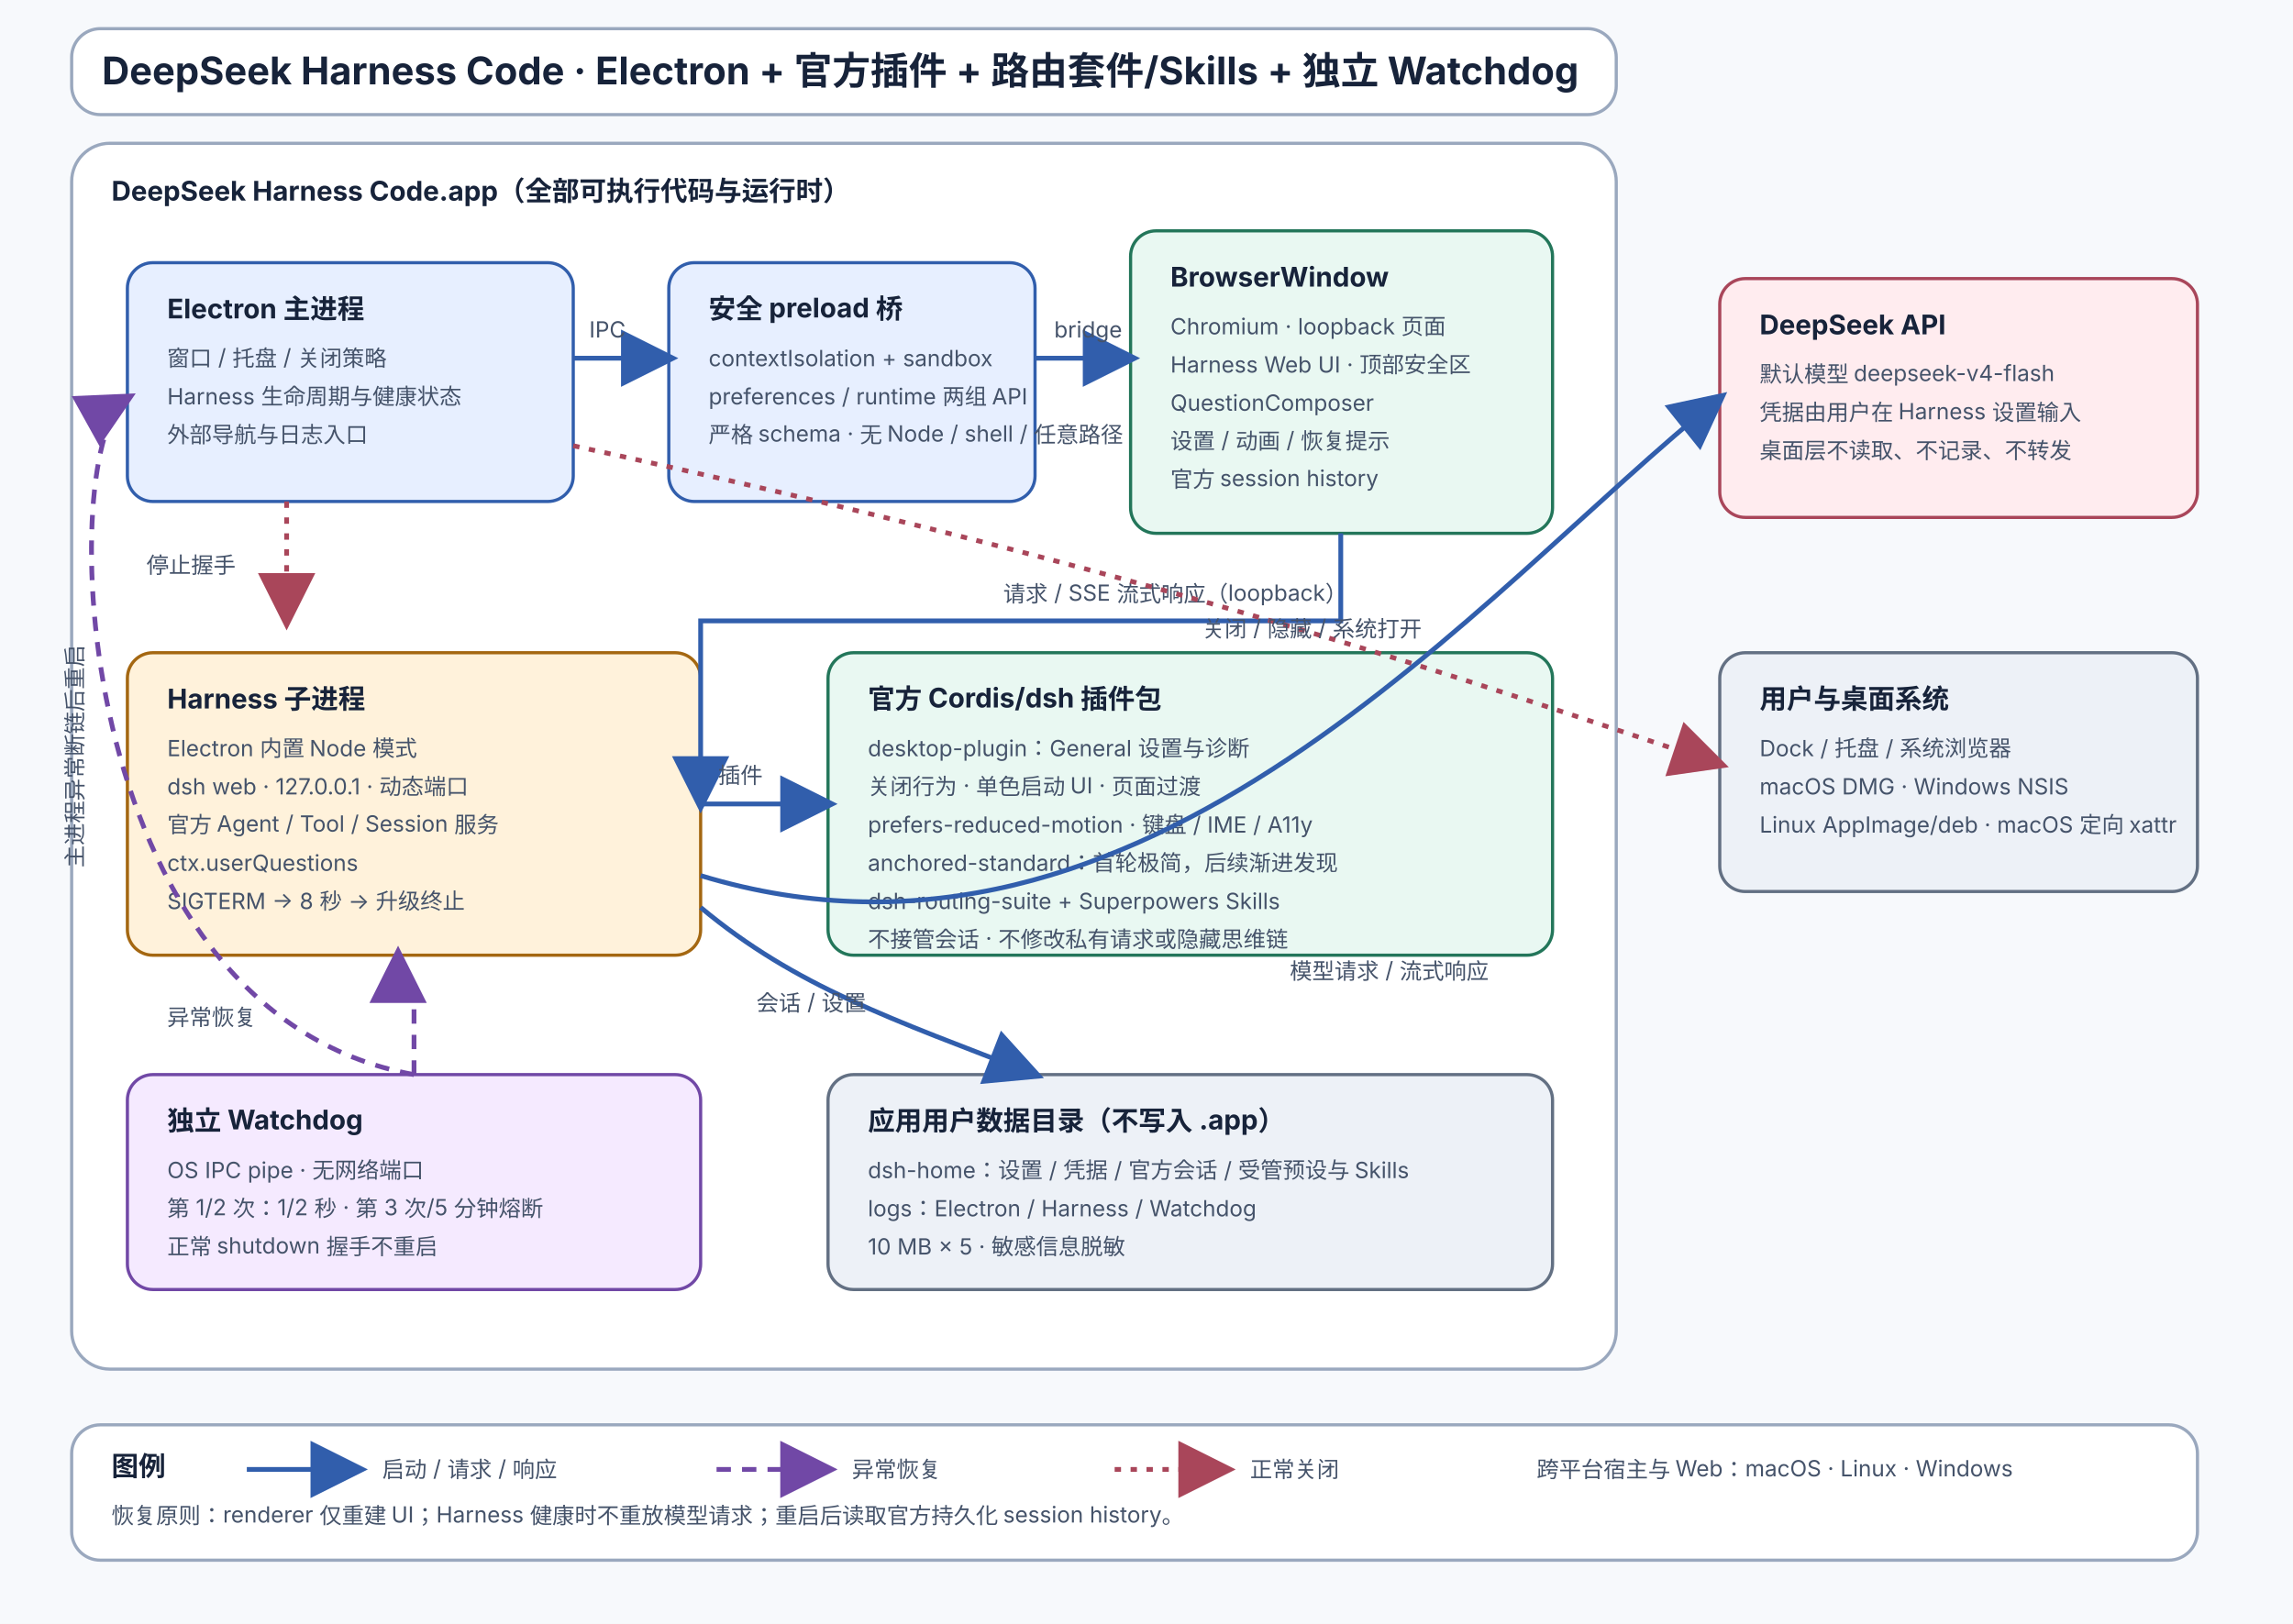
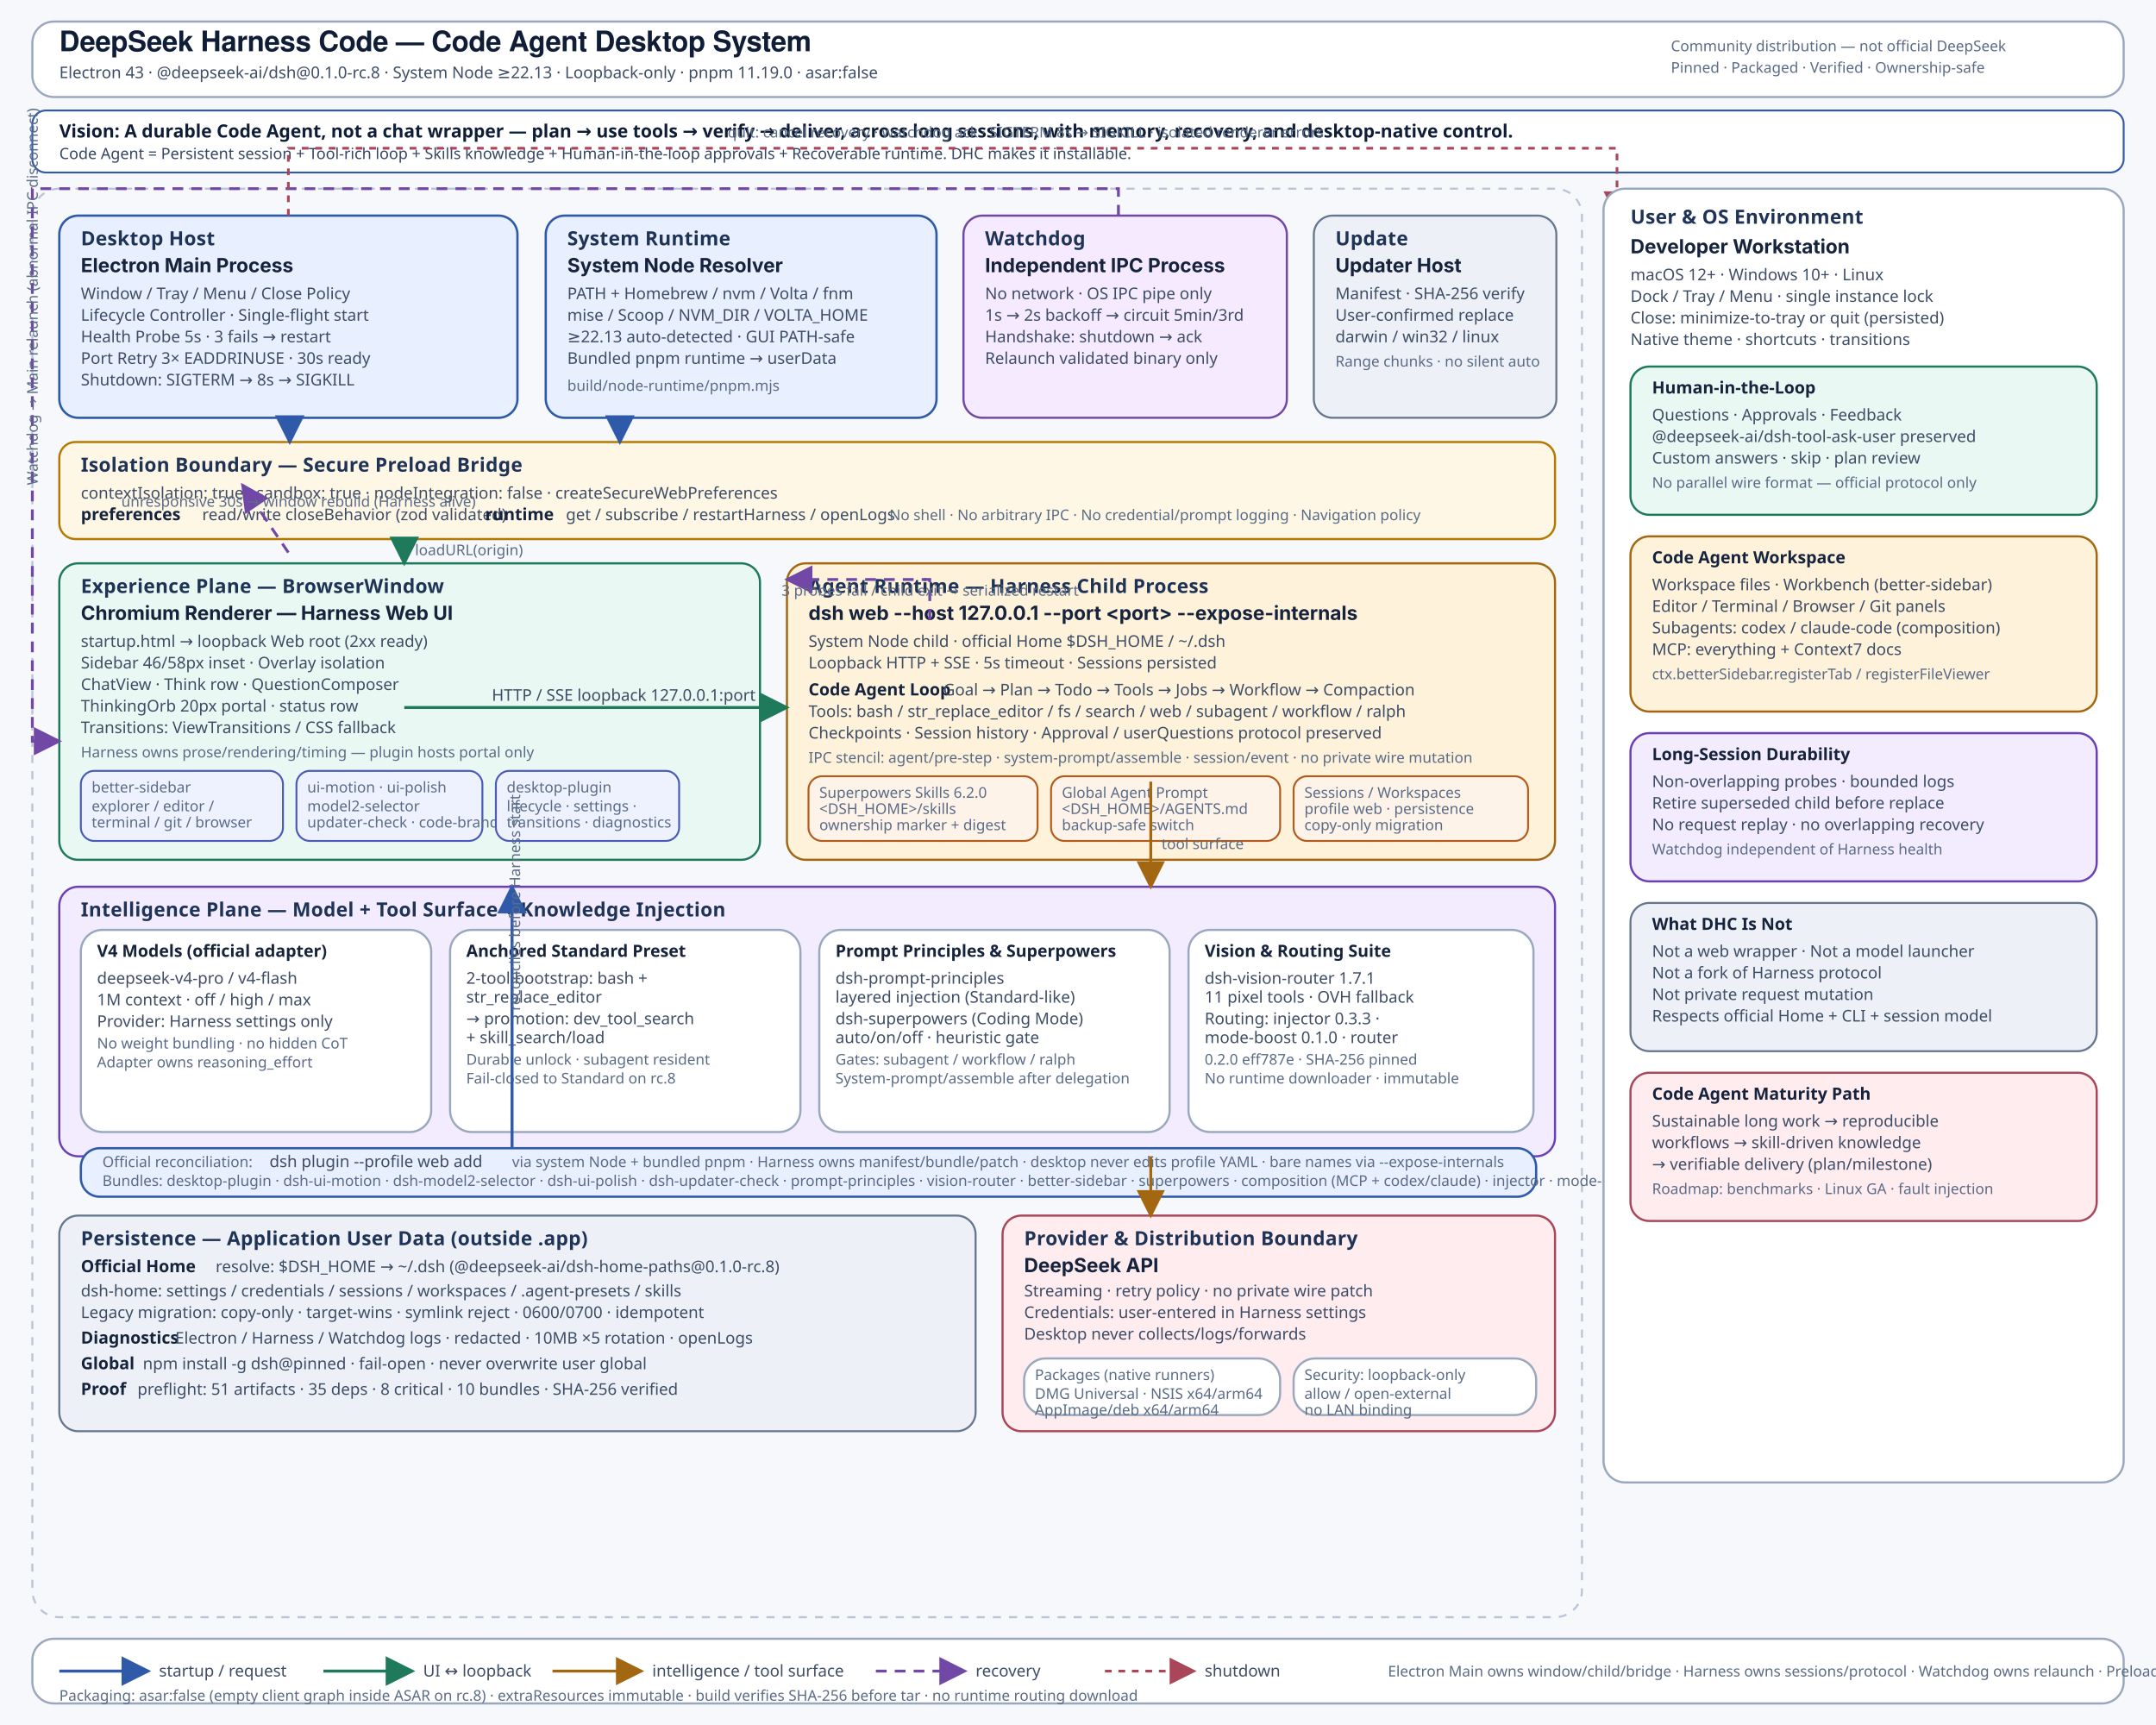
- <svg xmlns="http://www.w3.org/2000/svg" width="1440" height="1020" viewBox="0 0 1440 1020" role="img" aria-labelledby="title desc">
+ <svg xmlns="http://www.w3.org/2000/svg" width="1600" height="1280" viewBox="0 0 1600 1280" role="img" aria-labelledby="title desc">
  <defs>
    <style>
      :root { color-scheme: light dark; }
-       .bg { fill: #f7f9fc; }
-       .zone { fill: #ffffff; stroke: #9aa8be; stroke-width: 2; }
-       .host { fill: #e7efff; stroke: #315eac; }
-       .web { fill: #e9f8f2; stroke: #23765a; }
-       .runtime { fill: #fff2db; stroke: #a46711; }
-       .guard { fill: #f5eaff; stroke: #7148a6; }
-       .external { fill: #ffecef; stroke: #a9465a; }
-       .store { fill: #edf1f7; stroke: #637083; }
-       .box { stroke-width: 2; rx: 16; }
-       .heading { fill: #17233a; font: 700 24px ui-sans-serif, system-ui, -apple-system, sans-serif; }
-       .label { fill: #17233a; font: 650 17px ui-sans-serif, system-ui, -apple-system, sans-serif; }
-       .small { fill: #45536a; font: 14px ui-sans-serif, system-ui, -apple-system, sans-serif; }
-       .flow { fill: none; stroke: #315eac; stroke-width: 3; marker-end: url(#arrow); }
-       .recover { fill: none; stroke: #7148a6; stroke-width: 3; stroke-dasharray: 9 7; marker-end: url(#arrow-purple); }
-       .shutdown { fill: none; stroke: #a9465a; stroke-width: 3; stroke-dasharray: 4 6; marker-end: url(#arrow-red); }
+       .bg { fill: #f6f8fb; }
+       .frame { fill: none; stroke: #b9c4d6; stroke-width: 1.5; stroke-dasharray: 6 6; rx: 20; }
+       .zone { fill: #ffffff; stroke: #9aa8be; stroke-width: 1.6; rx: 16; }
+       .host { fill: #e8efff; stroke: #2f5aaa; stroke-width: 1.7; rx: 14; }
+       .bridge { fill: #fff7e6; stroke: #b47a00; stroke-width: 1.6; rx: 12; }
+       .web { fill: #e9f8f2; stroke: #1e7a5a; stroke-width: 1.6; rx: 14; }
+       .runtime { fill: #fff2db; stroke: #a46711; stroke-width: 1.6; rx: 14; }
+       .intelligence { fill: #f3ecff; stroke: #6b3fb8; stroke-width: 1.6; rx: 14; }
+       .plugin { fill: #eef2ff; stroke: #4a5ab8; stroke-width: 1.4; rx: 10; }
+       .skill { fill: #fef3e8; stroke: #b45a1a; stroke-width: 1.4; rx: 10; }
+       .guard { fill: #f5eaff; stroke: #7148a6; stroke-width: 1.6; rx: 14; }
+       .data { fill: #edf1f7; stroke: #66768f; stroke-width: 1.5; rx: 14; }
+       .external { fill: #ffecef; stroke: #a9465a; stroke-width: 1.6; rx: 14; }
+       .accent { fill: #1a2a4a; }
+       .heading { fill: #0f1e36; font: 700 21px ui-sans-serif, system-ui, -apple-system, Segoe UI, Helvetica, Arial, sans-serif; letter-spacing: -0.2px; }
+       .subheading { fill: #1e3356; font: 700 14.5px ui-sans-serif, system-ui, sans-serif; letter-spacing: 0.2px; text-transform: uppercase; }
+       .label { fill: #16233d; font: 650 14.5px ui-sans-serif, system-ui, -apple-system, sans-serif; }
+       .label-sm { fill: #16233d; font: 600 12.5px ui-sans-serif, system-ui, sans-serif; }
+       .small { fill: #3d4d66; font: 12px ui-sans-serif, system-ui, sans-serif; }
+       .tiny { fill: #5a6b87; font: 11px ui-sans-serif, system-ui, sans-serif; }
+       .flow { fill: none; stroke: #2f5aaa; stroke-width: 2.2; marker-end: url(#arrow-blue); }
+       .flow-green { fill: none; stroke: #1e7a5a; stroke-width: 2.2; marker-end: url(#arrow-green); }
+       .flow-orange { fill: none; stroke: #a46711; stroke-width: 2.1; marker-end: url(#arrow-orange); }
+       .flow-purple { fill: none; stroke: #7148a6; stroke-width: 2.1; stroke-dasharray: 8 6; marker-end: url(#arrow-purple); }
+       .flow-red { fill: none; stroke: #a9465a; stroke-width: 2; stroke-dasharray: 5 5; marker-end: url(#arrow-red); }
+       .callout { fill: #ffffff; stroke: #2f5aaa; stroke-width: 1.4; rx: 10; }
+       .vision { fill: #0f1e36; font: 700 13.5px ui-sans-serif, system-ui, sans-serif; }
+       .vision-small { fill: #344663; font: 11.5px ui-sans-serif, system-ui, sans-serif; }
      @media (prefers-color-scheme: dark) {
-         .bg { fill: #111827; }
-         .zone { fill: #172033; stroke: #6f7d94; }
-         .host { fill: #1d3763; stroke: #86aef4; }
-         .web { fill: #173e34; stroke: #6fd0ac; }
-         .runtime { fill: #4b3517; stroke: #f0bb62; }
-         .guard { fill: #39234d; stroke: #c59aed; }
-         .external { fill: #4c2430; stroke: #f28da2; }
-         .store { fill: #293448; stroke: #9aa8be; }
-         .heading, .label { fill: #f2f6ff; }
-         .small { fill: #c5d0e3; }
+         .bg { fill: #0f172a; }
+         .frame { stroke: #3a4a66; }
+         .zone { fill: #172033; stroke: #5a6d8a; }
+         .host { fill: #1c345e; stroke: #8bb0f0; }
+         .bridge { fill: #3a2e12; stroke: #e0a82e; }
+         .web { fill: #163a30; stroke: #5fd0a8; }
+         .runtime { fill: #3f2f10; stroke: #f0bb62; }
+         .intelligence { fill: #2e2250; stroke: #b99af0; }
+         .plugin { fill: #212c5a; stroke: #9aa6f0; }
+         .skill { fill: #3a2312; stroke: #eea86a; }
+         .guard { fill: #2f1f45; stroke: #c49af0; }
+         .data { fill: #223049; stroke: #9aa8be; }
+         .external { fill: #40202a; stroke: #f0a0b0; }
+         .heading, .label, .label-sm, .accent, .vision { fill: #eef4ff; }
+         .subheading { fill: #c8d6f0; }
+         .small, .tiny, .vision-small { fill: #c2cfe6; }
+         .callout { fill: #1a2742; stroke: #8bb0f0; }
      }
    </style>
-     <marker id="arrow" markerWidth="12" markerHeight="12" refX="10" refY="6" orient="auto">
-       <path d="M0 0 L12 6 L0 12 Z" fill="#315eac" />
-     </marker>
-     <marker id="arrow-purple" markerWidth="12" markerHeight="12" refX="10" refY="6" orient="auto">
-       <path d="M0 0 L12 6 L0 12 Z" fill="#7148a6" />
-     </marker>
-     <marker id="arrow-red" markerWidth="12" markerHeight="12" refX="10" refY="6" orient="auto">
-       <path d="M0 0 L12 6 L0 12 Z" fill="#a9465a" />
+     <marker id="arrow-blue" markerWidth="10" markerHeight="10" refX="9" refY="5" orient="auto">
+       <path d="M0 0 L10 5 L0 10 Z" fill="#2f5aaa" />
+     </marker>
+     <marker id="arrow-green" markerWidth="10" markerHeight="10" refX="9" refY="5" orient="auto">
+       <path d="M0 0 L10 5 L0 10 Z" fill="#1e7a5a" />
+     </marker>
+     <marker id="arrow-orange" markerWidth="10" markerHeight="10" refX="9" refY="5" orient="auto">
+       <path d="M0 0 L10 5 L0 10 Z" fill="#a46711" />
+     </marker>
+     <marker id="arrow-purple" markerWidth="10" markerHeight="10" refX="9" refY="5" orient="auto">
+       <path d="M0 0 L10 5 L0 10 Z" fill="#7148a6" />
+     </marker>
+     <marker id="arrow-red" markerWidth="10" markerHeight="10" refX="9" refY="5" orient="auto">
+       <path d="M0 0 L10 5 L0 10 Z" fill="#a9465a" />
    </marker>
  </defs>
-   <rect class="bg" width="1440" height="1020" />
-   <rect class="zone" x="45" y="18" width="970" height="54" rx="18" />
-   <text class="heading" x="64" y="53">DeepSeek Harness Code · Electron + 官方插件 + 路由套件/Skills + 独立 Watchdog</text>
-   <rect class="zone" x="45" y="90" width="970" height="770" rx="24" />
-   <text class="label" x="70" y="126">DeepSeek Harness Code.app（全部可执行代码与运行时）</text>
-   <rect class="host box" x="80" y="165" width="280" height="150" />
-   <text class="label" x="105" y="200">Electron 主进程</text>
-   <text class="small" x="105" y="230">窗口 / 托盘 / 关闭策略</text>
-   <text class="small" x="105" y="254">Harness 生命周期与健康状态</text>
-   <text class="small" x="105" y="278">外部导航与日志入口</text>
-   <rect class="host box" x="420" y="165" width="230" height="150" />
-   <text class="label" x="445" y="200">安全 preload 桥</text>
-   <text class="small" x="445" y="230">contextIsolation + sandbox</text>
-   <text class="small" x="445" y="254">preferences / runtime 两组 API</text>
-   <text class="small" x="445" y="278">严格 schema · 无 Node / shell / 任意路径</text>
-   <rect class="web box" x="710" y="145" width="265" height="190" />
-   <text class="label" x="735" y="180">BrowserWindow</text>
-   <text class="small" x="735" y="210">Chromium · loopback 页面</text>
-   <text class="small" x="735" y="234">Harness Web UI · 顶部安全区</text>
-   <text class="small" x="735" y="258">QuestionComposer</text>
-   <text class="small" x="735" y="282">设置 / 动画 / 恢复提示</text>
-   <text class="small" x="735" y="306">官方 session history</text>
-   <rect class="runtime box" x="80" y="410" width="360" height="190" />
-   <text class="label" x="105" y="445">Harness 子进程</text>
-   <text class="small" x="105" y="475">Electron 内置 Node 模式</text>
-   <text class="small" x="105" y="499">dsh web · 127.0.0.1 · 动态端口</text>
-   <text class="small" x="105" y="523">官方 Agent / Tool / Session 服务</text>
-   <text class="small" x="105" y="547">ctx.userQuestions</text>
-   <text class="small" x="105" y="571">SIGTERM → 8 秒 → 升级终止</text>
-   <rect class="web box" x="520" y="410" width="455" height="190" />
-   <text class="label" x="545" y="445">官方 Cordis/dsh 插件包</text>
-   <text class="small" x="545" y="475">desktop-plugin：General 设置与诊断</text>
-   <text class="small" x="545" y="499">关闭行为 · 单色启动 UI · 页面过渡</text>
-   <text class="small" x="545" y="523">prefers-reduced-motion · 键盘 / IME / A11y</text>
-   <text class="small" x="545" y="547">anchored-standard：首轮极简，后续渐进发现</text>
-   <text class="small" x="545" y="571">dsh-routing-suite + Superpowers Skills</text>
-   <text class="small" x="545" y="595">不接管会话 · 不修改私有请求或隐藏思维链</text>
-   <rect class="guard box" x="80" y="675" width="360" height="135" />
-   <text class="label" x="105" y="710">独立 Watchdog</text>
-   <text class="small" x="105" y="740">OS IPC pipe · 无网络端口</text>
-   <text class="small" x="105" y="764">第 1/2 次：1/2 秒 · 第 3 次/5 分钟熔断</text>
-   <text class="small" x="105" y="788">正常 shutdown 握手不重启</text>
-   <rect class="store box" x="520" y="675" width="455" height="135" />
-   <text class="label" x="545" y="710">应用用户数据目录（不写入 .app）</text>
-   <text class="small" x="545" y="740">dsh-home：设置 / 凭据 / 官方会话 / 受管预设与 Skills</text>
-   <text class="small" x="545" y="764">logs：Electron / Harness / Watchdog</text>
-   <text class="small" x="545" y="788">10 MB × 5 · 敏感信息脱敏</text>
-   <rect class="external box" x="1080" y="175" width="300" height="150" />
-   <text class="label" x="1105" y="210">DeepSeek API</text>
-   <text class="small" x="1105" y="240">默认模型 deepseek-v4-flash</text>
-   <text class="small" x="1105" y="264">凭据由用户在 Harness 设置输入</text>
-   <text class="small" x="1105" y="288">桌面层不读取、不记录、不转发</text>
-   <rect class="store box" x="1080" y="410" width="300" height="150" />
-   <text class="label" x="1105" y="445">用户与桌面系统</text>
-   <text class="small" x="1105" y="475">Dock / 托盘 / 系统浏览器</text>
-   <text class="small" x="1105" y="499">macOS DMG · Windows NSIS</text>
-   <text class="small" x="1105" y="523">Linux AppImage/deb · macOS 定向 xattr</text>
-   <path class="flow" d="M360 225 H420" />
-   <text class="small" x="370" y="212">IPC</text>
-   <path class="flow" d="M650 225 H710" />
-   <text class="small" x="662" y="212">bridge</text>
-   <path class="flow" d="M842 335 V390 H440 V505" />
-   <text class="small" x="630" y="378">请求 / SSE 流式响应（loopback）</text>
-   <path class="flow" d="M440 505 H520" />
-   <text class="small" x="451" y="492">插件</text>
-   <path class="flow" d="M440 550 C720 635 930 370 1080 250" />
-   <text class="small" x="810" y="615">模型请求 / 流式响应</text>
-   <path class="flow" d="M440 570 C500 620 560 640 650 675" />
-   <text class="small" x="475" y="635">会话 / 设置</text>
-   <path class="recover" d="M260 675 V620 C260 610 250 610 250 600" />
-   <text class="small" x="105" y="644">异常恢复</text>
-   <path class="recover" d="M260 675 C40 635 35 275 80 250" />
-   <text class="small" x="52" y="545" transform="rotate(-90 52 545)">主进程异常断链后重启</text>
-   <path class="shutdown" d="M180 315 V390" />
-   <text class="small" x="92" y="360">停止握手</text>
-   <path class="shutdown" d="M360 280 C730 360 930 430 1080 480" />
-   <text class="small" x="755" y="400">关闭 / 隐藏 / 系统打开</text>
-   <rect class="zone" x="45" y="895" width="1335" height="85" rx="18" />
-   <text class="label" x="70" y="927">图例</text>
-   <line class="flow" x1="155" y1="923" x2="225" y2="923" />
-   <text class="small" x="240" y="928">启动 / 请求 / 响应</text>
-   <line class="recover" x1="450" y1="923" x2="520" y2="923" />
-   <text class="small" x="535" y="928">异常恢复</text>
-   <line class="shutdown" x1="700" y1="923" x2="770" y2="923" />
-   <text class="small" x="785" y="928">正常关闭</text>
-   <text class="small" x="965" y="928">跨平台宿主与 Web：macOS · Linux · Windows</text>
-   <text class="small" x="70" y="957">恢复原则：renderer 仅重建 UI；Harness 健康时不重放模型请求；重启后读取官方持久化 session history。</text>
+   <rect class="bg" width="1600" height="1280" rx="0" />
+   <rect class="zone" x="24" y="16" width="1552" height="56" rx="16" />
+   <text class="heading" x="44" y="38">DeepSeek Harness Code — Code Agent Desktop System</text>
+   <text class="small" x="44" y="58">Electron 43 · @deepseek-ai/dsh@0.1.0-rc.8 · System Node ≥22.13 · Loopback-only · pnpm 11.19.0 · asar:false</text>
+   <text class="tiny" x="1240" y="38">Community distribution — not official DeepSeek</text>
+   <text class="tiny" x="1240" y="54">Pinned · Packaged · Verified · Ownership-safe</text>
+   <rect class="callout" x="24" y="82" width="1552" height="46" rx="12" />
+   <text class="vision" x="44" y="102">Vision: A durable Code Agent, not a chat wrapper — plan → use tools → verify → deliver, across long sessions, with memory, recovery, and desktop-native control.</text>
+   <text class="vision-small" x="44" y="118">Code Agent = Persistent session + Tool-rich loop + Skills knowledge + Human-in-the-loop approvals + Recoverable runtime. DHC makes it installable.</text>
+   <rect class="frame" x="24" y="140" width="1150" height="1060" rx="20" />
+   <rect class="host" x="44" y="160" width="340" height="150" />
+   <text class="subheading" x="60" y="182">Desktop Host</text>
+   <text class="label" x="60" y="202">Electron Main Process</text>
+   <text class="small" x="60" y="222">Window / Tray / Menu / Close Policy</text>
+   <text class="small" x="60" y="238">Lifecycle Controller · Single-flight start</text>
+   <text class="small" x="60" y="254">Health Probe 5s · 3 fails → restart</text>
+   <text class="small" x="60" y="270">Port Retry 3× EADDRINUSE · 30s ready</text>
+   <text class="small" x="60" y="286">Shutdown: SIGTERM → 8s → SIGKILL</text>
+   <rect class="host" x="405" y="160" width="290" height="150" />
+   <text class="subheading" x="421" y="182">System Runtime</text>
+   <text class="label" x="421" y="202">System Node Resolver</text>
+   <text class="small" x="421" y="222">PATH + Homebrew / nvm / Volta / fnm</text>
+   <text class="small" x="421" y="238">mise / Scoop / NVM_DIR / VOLTA_HOME</text>
+   <text class="small" x="421" y="254">≥22.13 auto-detected · GUI PATH-safe</text>
+   <text class="small" x="421" y="270">Bundled pnpm runtime → userData</text>
+   <text class="tiny" x="421" y="290">build/node-runtime/pnpm.mjs</text>
+   <rect class="guard" x="715" y="160" width="240" height="150" />
+   <text class="subheading" x="731" y="182">Watchdog</text>
+   <text class="label" x="731" y="202">Independent IPC Process</text>
+   <text class="small" x="731" y="222">No network · OS IPC pipe only</text>
+   <text class="small" x="731" y="238">1s → 2s backoff → circuit 5min/3rd</text>
+   <text class="small" x="731" y="254">Handshake: shutdown → ack</text>
+   <text class="small" x="731" y="270">Relaunch validated binary only</text>
+   <rect class="data" x="975" y="160" width="180" height="150" />
+   <text class="subheading" x="991" y="182">Update</text>
+   <text class="label" x="991" y="202">Updater Host</text>
+   <text class="small" x="991" y="222">Manifest · SHA-256 verify</text>
+   <text class="small" x="991" y="238">User-confirmed replace</text>
+   <text class="small" x="991" y="254">darwin / win32 / linux</text>
+   <text class="tiny" x="991" y="272">Range chunks · no silent auto</text>
+   <rect class="bridge" x="44" y="328" width="1110" height="72" />
+   <text class="subheading" x="60" y="350">Isolation Boundary — Secure Preload Bridge</text>
+   <text class="small" x="60" y="370">contextIsolation: true · sandbox: true · nodeIntegration: false · createSecureWebPreferences</text>
+   <text class="label-sm" x="60" y="386">preferences</text>
+   <text class="small" x="150" y="386">read/write closeBehavior (zod validated)</text>
+   <text class="label-sm" x="360" y="386">runtime</text>
+   <text class="small" x="420" y="386">get / subscribe / restartHarness / openLogs</text>
+   <text class="tiny" x="660" y="386">No shell · No arbitrary IPC · No credential/prompt logging · Navigation policy</text>
+   <rect class="web" x="44" y="418" width="520" height="220" />
+   <text class="subheading" x="60" y="440">Experience Plane — BrowserWindow</text>
+   <text class="label" x="60" y="460">Chromium Renderer — Harness Web UI</text>
+   <text class="small" x="60" y="480">startup.html → loopback Web root (2xx ready)</text>
+   <text class="small" x="60" y="496">Sidebar 46/58px inset · Overlay isolation</text>
+   <text class="small" x="60" y="512">ChatView · Think row · QuestionComposer</text>
+   <text class="small" x="60" y="528">ThinkingOrb 20px portal · status row</text>
+   <text class="small" x="60" y="544">Transitions: ViewTransitions / CSS fallback</text>
+   <text class="tiny" x="60" y="562">Harness owns prose/rendering/timing — plugin hosts portal only</text>
+   <rect class="plugin" x="60" y="572" width="150" height="52" rx="8" />
+   <text class="tiny" x="68" y="588">better-sidebar</text>
+   <text class="tiny" x="68" y="602">explorer / editor /</text>
+   <text class="tiny" x="68" y="614">terminal / git / browser</text>
+   <rect class="plugin" x="220" y="572" width="138" height="52" />
+   <text class="tiny" x="228" y="588">ui-motion · ui-polish</text>
+   <text class="tiny" x="228" y="602">model2-selector</text>
+   <text class="tiny" x="228" y="614">updater-check · code-brand</text>
+   <rect class="plugin" x="368" y="572" width="136" height="52" />
+   <text class="tiny" x="376" y="588">desktop-plugin</text>
+   <text class="tiny" x="376" y="602">lifecycle · settings ·</text>
+   <text class="tiny" x="376" y="614">transitions · diagnostics</text>
+   <rect class="runtime" x="584" y="418" width="570" height="220" />
+   <text class="subheading" x="600" y="440">Agent Runtime — Harness Child Process</text>
+   <text class="label" x="600" y="460">dsh web --host 127.0.0.1 --port &lt;port&gt; --expose-internals</text>
+   <text class="small" x="600" y="480">System Node child · official Home $DSH_HOME / ~/.dsh</text>
+   <text class="small" x="600" y="496">Loopback HTTP + SSE · 5s timeout · Sessions persisted</text>
+   <text class="label-sm" x="600" y="516">Code Agent Loop</text>
+   <text class="small" x="700" y="516">Goal → Plan → Todo → Tools → Jobs → Workflow → Compaction</text>
+   <text class="small" x="600" y="532">Tools: bash / str_replace_editor / fs / search / web / subagent / workflow / ralph</text>
+   <text class="small" x="600" y="548">Checkpoints · Session history · Approval / userQuestions protocol preserved</text>
+   <text class="tiny" x="600" y="566">IPC stencil: agent/pre-step · system-prompt/assemble · session/event · no private wire mutation</text>
+   <rect class="skill" x="600" y="576" width="170" height="48" />
+   <text class="tiny" x="608" y="592">Superpowers Skills 6.2.0</text>
+   <text class="tiny" x="608" y="604">&lt;DSH_HOME&gt;/skills</text>
+   <text class="tiny" x="608" y="616">ownership marker + digest</text>
+   <rect class="skill" x="780" y="576" width="170" height="48" />
+   <text class="tiny" x="788" y="592">Global Agent Prompt</text>
+   <text class="tiny" x="788" y="604">&lt;DSH_HOME&gt;/AGENTS.md</text>
+   <text class="tiny" x="788" y="616">backup-safe switch</text>
+   <rect class="skill" x="960" y="576" width="174" height="48" />
+   <text class="tiny" x="968" y="592">Sessions / Workspaces</text>
+   <text class="tiny" x="968" y="604">profile web · persistence</text>
+   <text class="tiny" x="968" y="616">copy-only migration</text>
+   <rect class="intelligence" x="44" y="658" width="1110" height="200" />
+   <text class="subheading" x="60" y="680">Intelligence Plane — Model + Tool Surface + Knowledge Injection</text>
+   <rect class="zone" x="60" y="690" width="260" height="150" rx="10" />
+   <text class="label-sm" x="72" y="710">V4 Models (official adapter)</text>
+   <text class="small" x="72" y="730">deepseek-v4-pro / v4-flash</text>
+   <text class="small" x="72" y="746">1M context · off / high / max</text>
+   <text class="small" x="72" y="762">Provider: Harness settings only</text>
+   <text class="tiny" x="72" y="778">No weight bundling · no hidden CoT</text>
+   <text class="tiny" x="72" y="792">Adapter owns reasoning_effort</text>
+   <rect class="zone" x="334" y="690" width="260" height="150" rx="10" />
+   <text class="label-sm" x="346" y="710">Anchored Standard Preset</text>
+   <text class="small" x="346" y="730">2-tool bootstrap: bash +</text>
+   <text class="small" x="346" y="744">  str_replace_editor</text>
+   <text class="small" x="346" y="760">→ promotion: dev_tool_search</text>
+   <text class="small" x="346" y="774">   + skill_search/load</text>
+   <text class="tiny" x="346" y="790">Durable unlock · subagent resident</text>
+   <text class="tiny" x="346" y="804">Fail-closed to Standard on rc.8</text>
+   <rect class="zone" x="608" y="690" width="260" height="150" rx="10" />
+   <text class="label-sm" x="620" y="710">Prompt Principles &amp; Superpowers</text>
+   <text class="small" x="620" y="730">dsh-prompt-principles</text>
+   <text class="small" x="620" y="744">  layered injection (Standard-like)</text>
+   <text class="small" x="620" y="760">dsh-superpowers (Coding Mode)</text>
+   <text class="small" x="620" y="774">  auto/on/off · heuristic gate</text>
+   <text class="tiny" x="620" y="790">Gates: subagent / workflow / ralph</text>
+   <text class="tiny" x="620" y="804">System-prompt/assemble after delegation</text>
+   <rect class="zone" x="882" y="690" width="256" height="150" rx="10" />
+   <text class="label-sm" x="894" y="710">Vision &amp; Routing Suite</text>
+   <text class="small" x="894" y="730">dsh-vision-router 1.7.1</text>
+   <text class="small" x="894" y="744">  11 pixel tools · OVH fallback</text>
+   <text class="small" x="894" y="760">Routing: injector 0.3.3 ·</text>
+   <text class="small" x="894" y="774">  mode-boost 0.1.0 · router</text>
+   <text class="tiny" x="894" y="790">0.2.0 eff787e · SHA-256 pinned</text>
+   <text class="tiny" x="894" y="804">No runtime downloader · immutable</text>
+   <rect class="host" x="60" y="852" width="1080" height="36" rx="8" />
+   <text class="tiny" x="76" y="866">Official reconciliation: </text>
+   <text class="small" x="200" y="866">dsh plugin --profile web add</text>
+   <text class="tiny" x="380" y="866"> via system Node + bundled pnpm · Harness owns manifest/bundle/patch · desktop never edits profile YAML · bare names via --expose-internals</text>
+   <text class="tiny" x="76" y="880">Bundles: desktop-plugin · dsh-ui-motion · dsh-model2-selector · dsh-ui-polish · dsh-updater-check · prompt-principles · vision-router · better-sidebar · superpowers · composition (MCP + codex/claude) · injector · mode-boost · dsh-find-plugin</text>
+   <rect class="data" x="44" y="902" width="680" height="160" />
+   <text class="subheading" x="60" y="924">Persistence — Application User Data (outside .app)</text>
+   <text class="label-sm" x="60" y="944">Official Home</text>
+   <text class="small" x="160" y="944">resolve: $DSH_HOME → ~/.dsh (@deepseek-ai/dsh-home-paths@0.1.0-rc.8)</text>
+   <text class="small" x="60" y="962">dsh-home: settings / credentials / sessions / workspaces / .agent-presets / skills</text>
+   <text class="small" x="60" y="978">Legacy migration: copy-only · target-wins · symlink reject · 0600/0700 · idempotent</text>
+   <text class="label-sm" x="60" y="997">Diagnostics</text>
+   <text class="small" x="130" y="997">Electron / Harness / Watchdog logs · redacted · 10MB ×5 rotation · openLogs</text>
+   <text class="label-sm" x="60" y="1016">Global</text>
+   <text class="small" x="106" y="1016">npm install -g dsh@pinned · fail-open · never overwrite user global</text>
+   <text class="label-sm" x="60" y="1035">Proof</text>
+   <text class="small" x="102" y="1035">preflight: 51 artifacts · 35 deps · 8 critical · 10 bundles · SHA-256 verified</text>
+   <rect class="external" x="744" y="902" width="410" height="160" />
+   <text class="subheading" x="760" y="924">Provider &amp; Distribution Boundary</text>
+   <text class="label" x="760" y="944">DeepSeek API</text>
+   <text class="small" x="760" y="962">Streaming · retry policy · no private wire patch</text>
+   <text class="small" x="760" y="978">Credentials: user-entered in Harness settings</text>
+   <text class="small" x="760" y="994">Desktop never collects/logs/forwards</text>
+   <rect class="zone" x="760" y="1008" width="190" height="42" rx="8" />
+   <text class="tiny" x="768" y="1024">Packages (native runners)</text>
+   <text class="tiny" x="768" y="1038">DMG Universal · NSIS x64/arm64</text>
+   <text class="tiny" x="768" y="1050">AppImage/deb x64/arm64</text>
+   <rect class="zone" x="960" y="1008" width="180" height="42" rx="8" />
+   <text class="tiny" x="968" y="1024">Security: loopback-only</text>
+   <text class="tiny" x="968" y="1038">allow / open-external</text>
+   <text class="tiny" x="968" y="1050">no LAN binding</text>
+   <path class="flow" d="M215 310 L215 328" />
+   <path class="flow" d="M460 310 L460 328" />
+   <path class="flow-green" d="M300 400 L300 418" />
+   <text class="tiny" x="308" y="412">loadURL(origin)</text>
+   <path class="flow-green" d="M300 525 L584 525" />
+   <text class="small" x="365" y="520">HTTP / SSE loopback 127.0.0.1:port</text>
+   <path class="flow-orange" d="M854 580 L854 658" />
+   <text class="tiny" x="862" y="630">tool surface</text>
+   <path class="flow-orange" d="M854 858 L854 902" />
+   <path class="flow-purple" d="M830 160 L830 140 L24 140 L24 550 L44 550" />
+   <text class="tiny" x="28" y="360" transform="rotate(-90 28 360)">Watchdog → Main relaunch (abnormal IPC disconnect)</text>
+   <path class="flow-purple" d="M214 410 L180 360" />
+   <text class="tiny" x="90" y="376">unresponsive 30s → window rebuild (Harness alive)</text>
+   <path class="flow-purple" d="M690 460 L690 430 L584 430" />
+   <text class="tiny" x="580" y="442">3 probes fail / child exit → serialized restart</text>
+   <path class="flow-red" d="M214 160 V110 L1200 110 L1200 160" />
+   <text class="tiny" x="540" y="102">quit: cancel recovery · watchdog ack · SIGTERM 8s → SIGKILL · isolated renderer errors</text>
+   <path class="flow" d="M380 852 L380 658" />
+   <text class="tiny" x="386" y="750" transform="rotate(-90 386 750)">reconciles before Harness start</text>
+   <rect class="zone" x="1190" y="140" width="386" height="960" rx="20" />
+   <text class="subheading" x="1210" y="166">User &amp; OS Environment</text>
+   <text class="label" x="1210" y="188">Developer Workstation</text>
+   <text class="small" x="1210" y="208">macOS 12+ · Windows 10+ · Linux</text>
+   <text class="small" x="1210" y="224">Dock / Tray / Menu · single instance lock</text>
+   <text class="small" x="1210" y="240">Close: minimize-to-tray or quit (persisted)</text>
+   <text class="small" x="1210" y="256">Native theme · shortcuts · transitions</text>
+   <rect class="web" x="1210" y="272" width="346" height="110" rx="10" />
+   <text class="label-sm" x="1226" y="292">Human-in-the-Loop</text>
+   <text class="small" x="1226" y="312">Questions · Approvals · Feedback</text>
+   <text class="small" x="1226" y="328">@deepseek-ai/dsh-tool-ask-user preserved</text>
+   <text class="small" x="1226" y="344">Custom answers · skip · plan review</text>
+   <text class="tiny" x="1226" y="362">No parallel wire format — official protocol only</text>
+   <rect class="runtime" x="1210" y="398" width="346" height="130" rx="10" />
+   <text class="label-sm" x="1226" y="418">Code Agent Workspace</text>
+   <text class="small" x="1226" y="438">Workspace files · Workbench (better-sidebar)</text>
+   <text class="small" x="1226" y="454">Editor / Terminal / Browser / Git panels</text>
+   <text class="small" x="1226" y="470">Subagents: codex / claude-code (composition)</text>
+   <text class="small" x="1226" y="486">MCP: everything + Context7 docs</text>
+   <text class="tiny" x="1226" y="504">ctx.betterSidebar.registerTab / registerFileViewer</text>
+   <rect class="intelligence" x="1210" y="544" width="346" height="110" rx="10" />
+   <text class="label-sm" x="1226" y="564">Long-Session Durability</text>
+   <text class="small" x="1226" y="584">Non-overlapping probes · bounded logs</text>
+   <text class="small" x="1226" y="600">Retire superseded child before replace</text>
+   <text class="small" x="1226" y="616">No request replay · no overlapping recovery</text>
+   <text class="tiny" x="1226" y="634">Watchdog independent of Harness health</text>
+   <rect class="data" x="1210" y="670" width="346" height="110" rx="10" />
+   <text class="label-sm" x="1226" y="690">What DHC Is Not</text>
+   <text class="small" x="1226" y="710">Not a web wrapper · Not a model launcher</text>
+   <text class="small" x="1226" y="726">Not a fork of Harness protocol</text>
+   <text class="small" x="1226" y="742">Not private request mutation</text>
+   <text class="small" x="1226" y="758">Respects official Home + CLI + session model</text>
+   <rect class="external" x="1210" y="796" width="346" height="110" rx="10" />
+   <text class="label-sm" x="1226" y="816">Code Agent Maturity Path</text>
+   <text class="small" x="1226" y="836">Sustainable long work → reproducible</text>
+   <text class="small" x="1226" y="852">workflows → skill-driven knowledge</text>
+   <text class="small" x="1226" y="868">→ verifiable delivery (plan/milestone)</text>
+   <text class="tiny" x="1226" y="886">Roadmap: benchmarks · Linux GA · fault injection</text>
+   <rect class="zone" x="24" y="1216" width="1552" height="48" rx="14" />
+   <line class="flow" x1="44" y1="1240" x2="110" y2="1240" />
+   <text class="small" x="118" y="1244">startup / request</text>
+   <line class="flow-green" x1="240" y1="1240" x2="306" y2="1240" />
+   <text class="small" x="314" y="1244">UI ↔ loopback</text>
+   <line class="flow-orange" x1="410" y1="1240" x2="476" y2="1240" />
+   <text class="small" x="484" y="1244">intelligence / tool surface</text>
+   <line class="flow-purple" x1="650" y1="1240" x2="716" y2="1240" />
+   <text class="small" x="724" y="1244">recovery</text>
+   <line class="flow-red" x1="820" y1="1240" x2="886" y2="1240" />
+   <text class="small" x="894" y="1244">shutdown</text>
+   <text class="tiny" x="1030" y="1244">Electron Main owns window/child/bridge · Harness owns sessions/protocol · Watchdog owns relaunch · Preload owns validation</text>
+   <text class="tiny" x="44" y="1262">Packaging: asar:false (empty client graph inside ASAR on rc.8) · extraResources immutable · build verifies SHA-256 before tar · no runtime routing download</text>
</svg>
